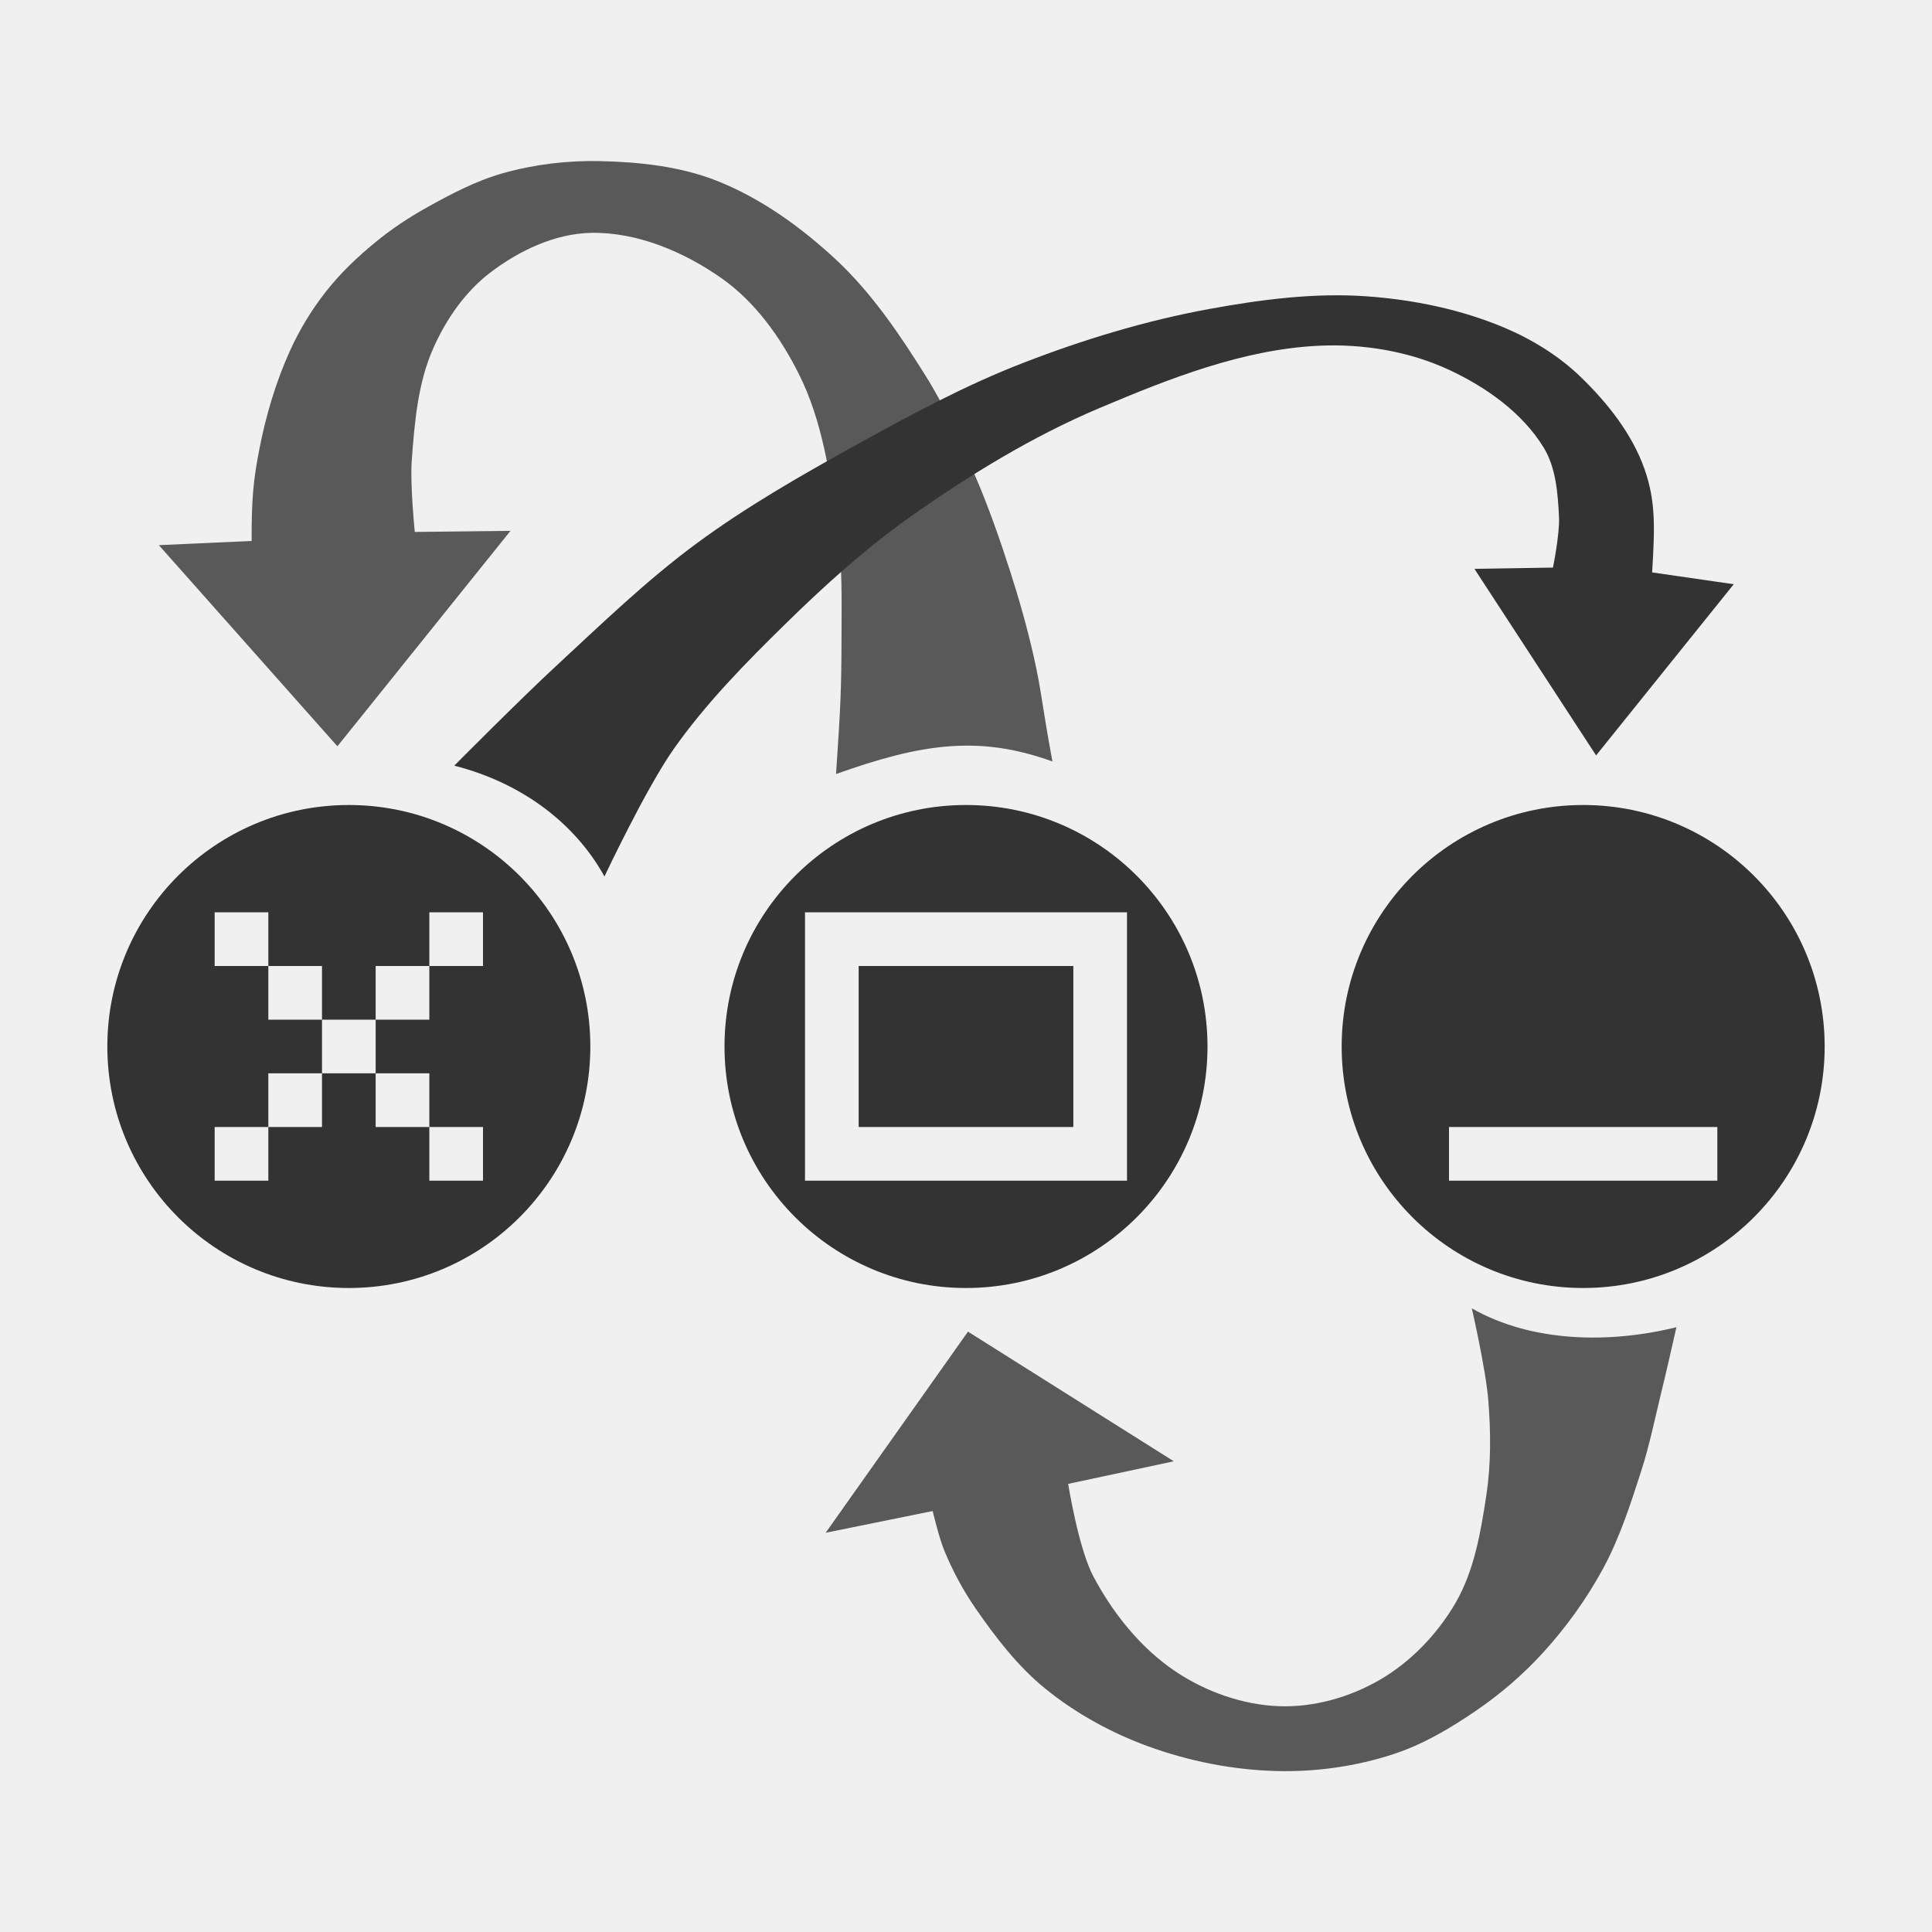
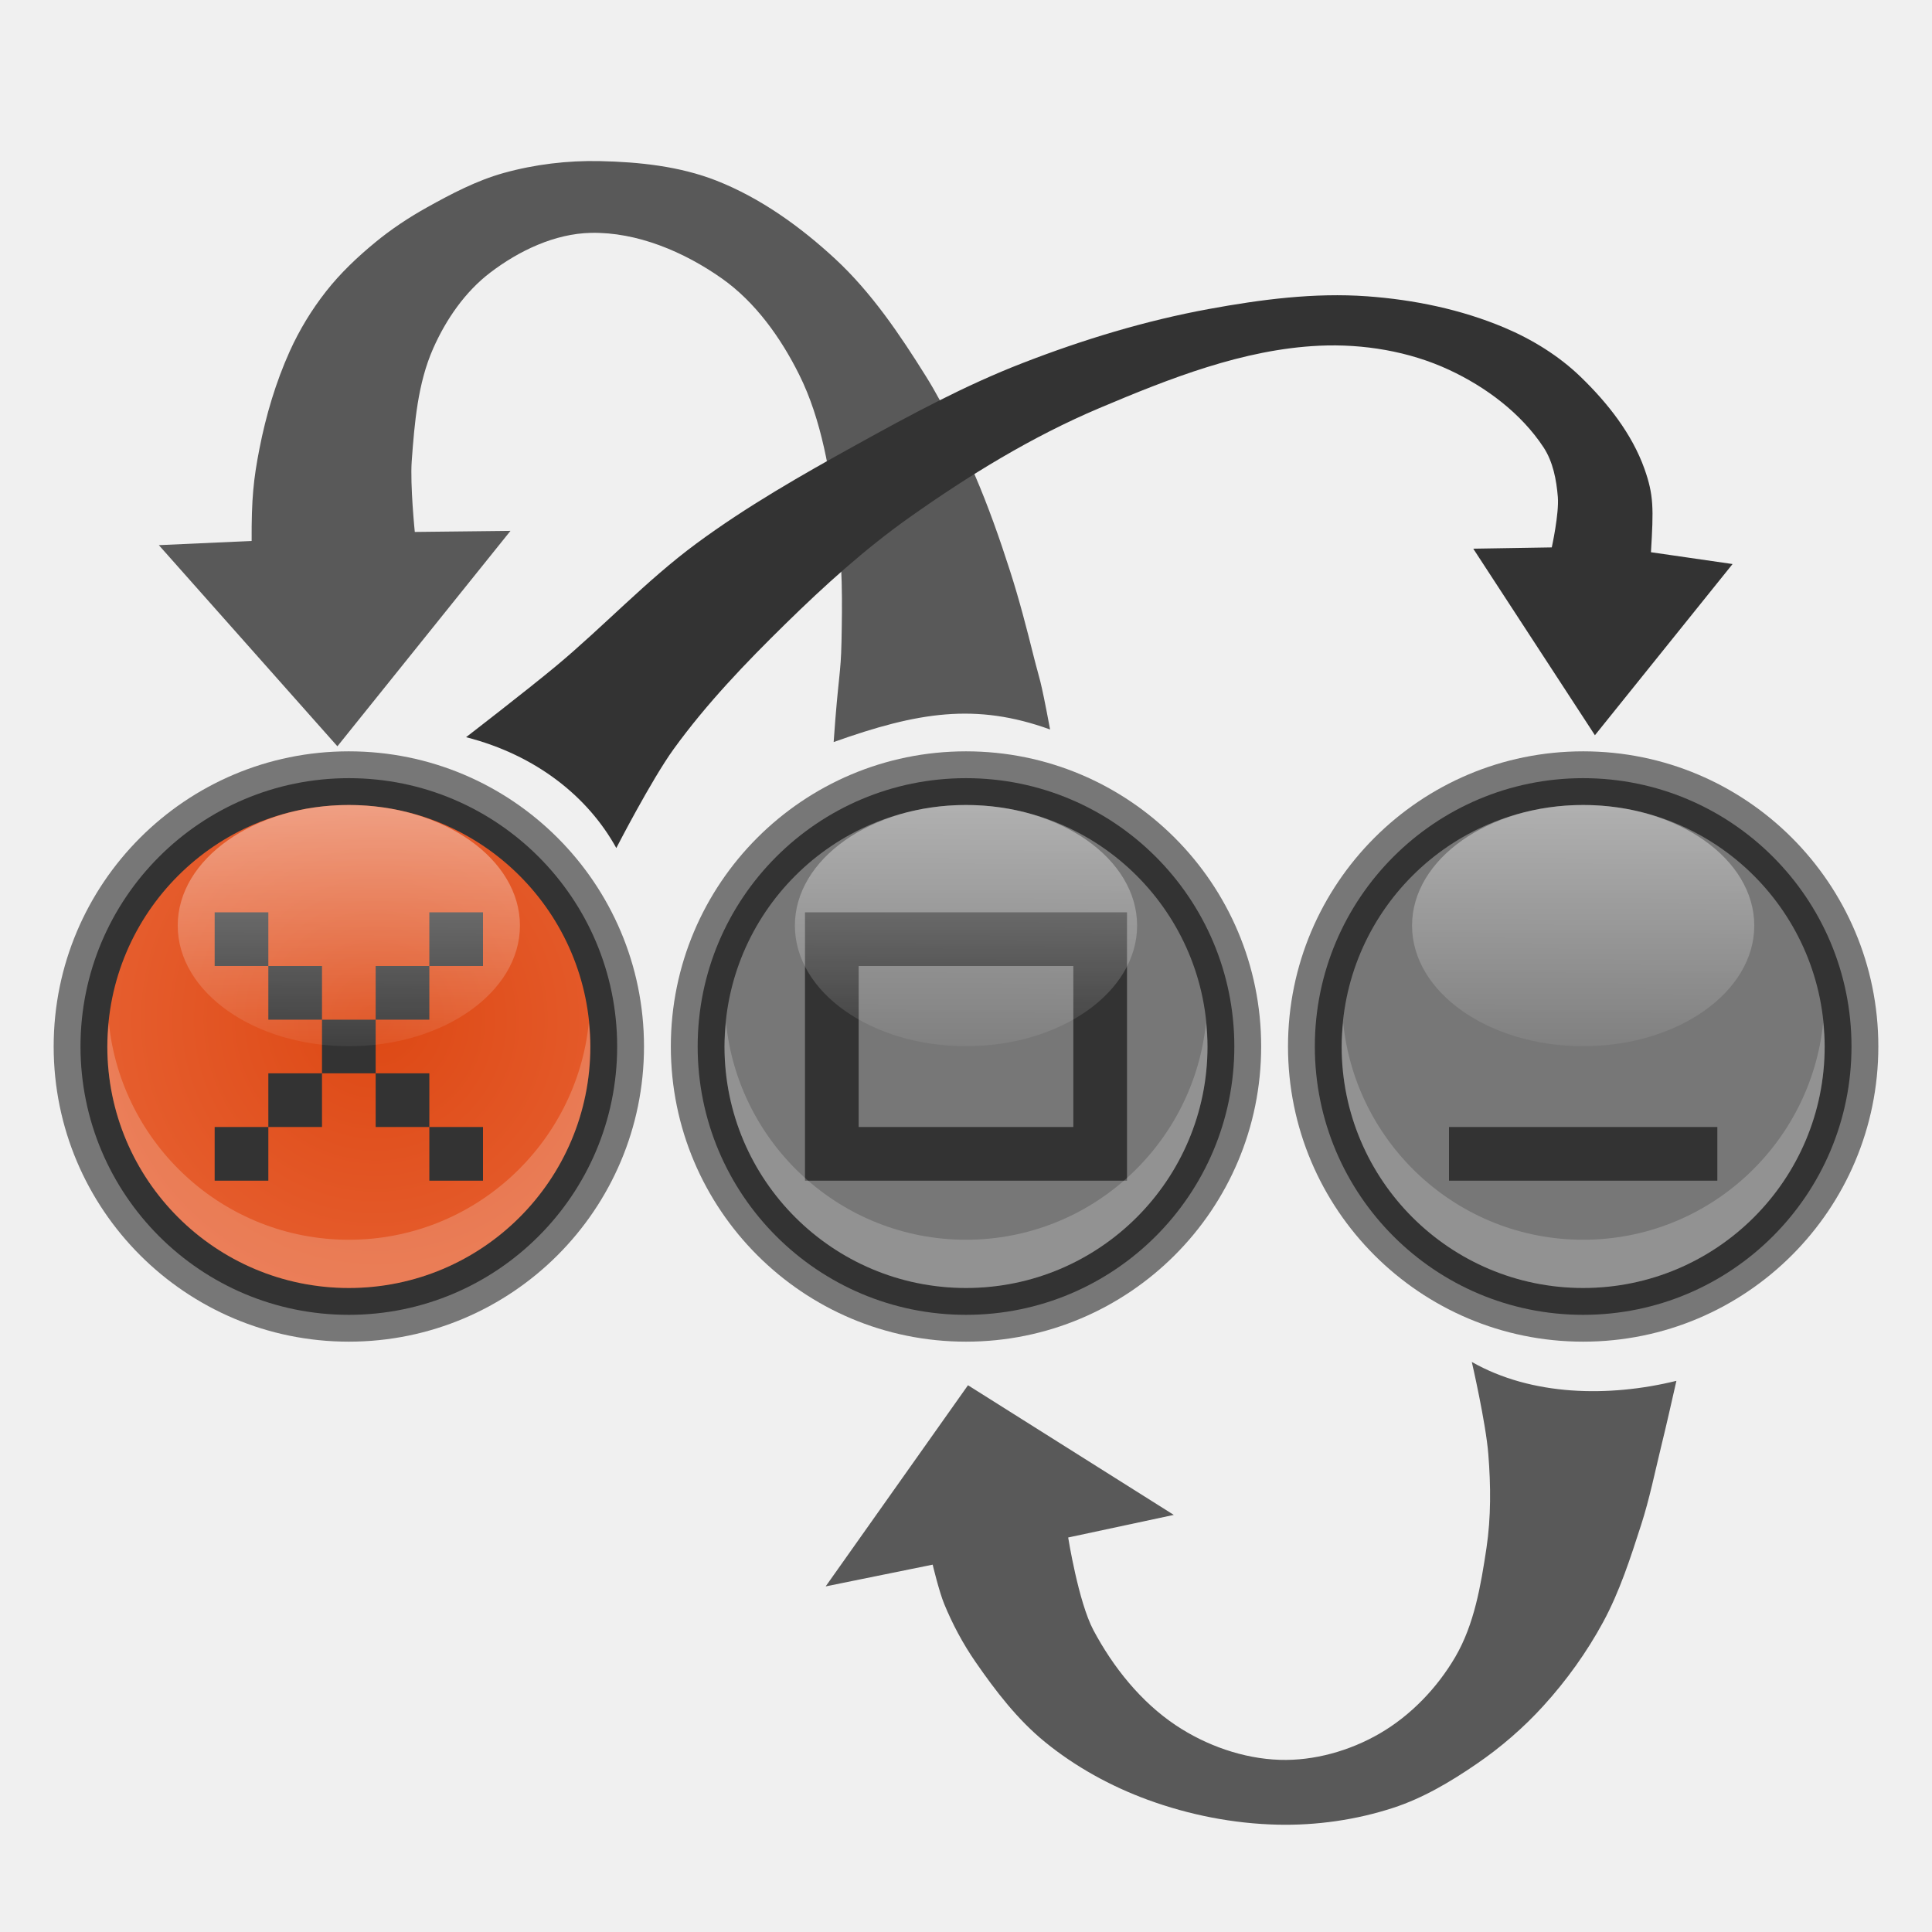
- <svg xmlns="http://www.w3.org/2000/svg" width="36" height="36" id="svg2985" version="1.1">
-   <defs id="defs2987" />
+ <svg xmlns="http://www.w3.org/2000/svg" xmlns:xlink="http://www.w3.org/1999/xlink" width="36" height="36" id="svg2985" version="1.1">
+   <defs id="defs2987">
+     <linearGradient id="linearGradient3765">
+       <stop style="stop-color:#dd4814;stop-opacity:1;" offset="0" id="stop3767" />
+       <stop style="stop-color:#e96638;stop-opacity:1;" offset="1" id="stop3769" />
+     </linearGradient>
+     <radialGradient xlink:href="#linearGradient3765" id="radialGradient3771" cx="6.942" cy="46.951" fx="6.942" fy="46.951" r="4.5" gradientUnits="userSpaceOnUse" gradientTransform="matrix(1.555556,-7.1625803e-7,6.6706172e-7,1.555556,-3.798273,-26.03524)" />
+     <linearGradient y2="1010.464" x2="492.76" y1="1003.491" x1="492.76" gradientUnits="userSpaceOnUse" id="linearGradient5575" xlink:href="#linearGradient4241" />
+     <linearGradient id="linearGradient4241">
+       <stop style="stop-color:#ffffff;stop-opacity:1;" offset="0" id="stop4243" />
+       <stop style="stop-color:#ffffff;stop-opacity:0;" offset="1" id="stop4245" />
+     </linearGradient>
+     <linearGradient xlink:href="#linearGradient4241" id="linearGradient3819" gradientUnits="userSpaceOnUse" x1="492.784" y1="1002.027" x2="492.76" y2="1010.464" />
+     <linearGradient xlink:href="#linearGradient4241" id="linearGradient3828" gradientUnits="userSpaceOnUse" x1="492.784" y1="1002.027" x2="492.76" y2="1010.464" />
+     <linearGradient xlink:href="#linearGradient4241" id="linearGradient3836" gradientUnits="userSpaceOnUse" x1="492.784" y1="1002.027" x2="492.76" y2="1010.464" />
+   </defs>
  <g id="layer1" transform="translate(0,-28)">
-     <path style="fill:#333333;fill-opacity:1;stroke:none" d="M 29.5,43 C 27.015,43 25,45.015 25,47.5 25,49.985 27.015,52 29.5,52 31.985,52 34,49.985 34,47.5 34,45.015 31.985,43 29.5,43 z m -2.5,6 5,0 0,1 -5,0 z" id="path3829" />
-     <path style="fill:#333333;fill-opacity:1;stroke:none" d="m 18,43 c -2.485,0 -4.5,2.015 -4.5,4.5 0,2.485 2.015,4.5 4.5,4.5 2.485,0 4.5,-2.015 4.5,-4.5 C 22.5,45.015 20.485,43 18,43 z m -3,2 c 1.875,0 4.125,0 6,0 l 0,5 -6,0 z m 1,1 0,3 4,0 0,-3 z" id="path3827" />
-     <path style="fill:#333333;fill-opacity:1;stroke:none" d="M 6.5,43 C 4.015,43 2,45.015 2,47.5 2,49.985 4.015,52 6.5,52 8.985,52 11,49.985 11,47.5 11,45.015 8.985,43 6.5,43 z m -2.5,2 1,0 0,1 1,0 0,1 1,0 0,-1 1,0 0,-1 1,0 0,1 -1,0 0,1 -1,0 0,1 1,0 0,1 1,0 0,1 -1,0 0,-1 -1,0 0,-1 -1,0 0,1 -1,0 0,1 -1,0 0,-1 1,0 0,-1 1,0 0,-1 -1,0 0,-1 -1,0 z" id="path3825" />
-     <path style="opacity:0.8;fill:#333333;fill-opacity:1;stroke:none" d="m 19.611,42.189 c -1.386,-0.502 -2.467,-0.324 -4.033,0.234 0.087,-1.247 0.1,-1.641 0.102,-2.462 0.001,-0.735 0.022,-1.476 -0.083,-2.204 -0.136,-0.945 -0.28,-1.923 -0.706,-2.777 -0.342,-0.686 -0.814,-1.35 -1.441,-1.792 -0.704,-0.496 -1.579,-0.867 -2.44,-0.849 -0.671,0.014 -1.339,0.332 -1.873,0.739 -0.47,0.357 -0.826,0.874 -1.065,1.414 -0.288,0.651 -0.348,1.388 -0.4,2.098 -0.032,0.44 0.057,1.322 0.057,1.322 l 1.783,-0.02 -3.225,4.014 -3.327,-3.748 1.729,-0.078 c -0.004,-0.787 0.035,-1.153 0.145,-1.717 0.122,-0.624 0.305,-1.241 0.566,-1.82 0.179,-0.396 0.408,-0.773 0.677,-1.115 0.266,-0.339 0.583,-0.639 0.915,-0.912 0.3,-0.247 0.627,-0.464 0.967,-0.653 0.454,-0.253 0.923,-0.499 1.424,-0.639 0.581,-0.162 1.193,-0.235 1.796,-0.222 0.734,0.016 1.488,0.096 2.171,0.364 0.823,0.324 1.567,0.86 2.216,1.461 0.673,0.625 1.198,1.402 1.685,2.181 0.362,0.578 0.64,1.206 0.909,1.833 0.253,0.587 0.466,1.191 0.661,1.799 0.17,0.528 0.321,1.062 0.443,1.602 0.146,0.643 0.154,0.919 0.347,1.947 z" id="path3812" />
-     <path style="fill:#333333;fill-opacity:1;stroke:none" d="m 8.465,42.267 c 1.305,0.333 2.273,1.112 2.798,2.065 0,0 0.772,-1.639 1.291,-2.376 0.601,-0.853 1.34,-1.604 2.085,-2.334 0.722,-0.708 1.477,-1.392 2.302,-1.977 1.113,-0.788 2.289,-1.51 3.545,-2.041 1.307,-0.552 2.678,-1.096 4.096,-1.162 0.818,-0.038 1.673,0.103 2.416,0.448 0.69,0.32 1.366,0.799 1.764,1.446 0.232,0.378 0.266,0.857 0.288,1.3 0.015,0.315 -0.113,0.94 -0.113,0.94 l -1.463,0.024 2.267,3.476 2.565,-3.19 -1.521,-0.22 c 0.049,-0.814 0.072,-1.321 -0.143,-1.929 -0.232,-0.655 -0.688,-1.229 -1.187,-1.712 -0.406,-0.393 -0.903,-0.699 -1.423,-0.919 -0.806,-0.34 -1.686,-0.521 -2.559,-0.584 -0.983,-0.071 -1.978,0.059 -2.948,0.237 -1.183,0.217 -2.344,0.57 -3.465,1.005 -1.078,0.417 -2.1,0.97 -3.112,1.53 -1.017,0.562 -2.032,1.142 -2.968,1.832 -0.937,0.691 -1.776,1.505 -2.63,2.295 -0.646,0.597 -1.886,1.847 -1.886,1.847 z" id="path2986" />
-     <path id="path3756" d="m 31.237,52.731 c -1.258,0.309 -2.697,0.283 -3.812,-0.352 0,0 0.263,1.14 0.308,1.722 0.046,0.58 0.051,1.171 -0.035,1.746 -0.105,0.696 -0.226,1.422 -0.581,2.029 -0.338,0.578 -0.832,1.093 -1.411,1.428 -0.555,0.321 -1.219,0.51 -1.86,0.489 -0.68,-0.022 -1.372,-0.267 -1.938,-0.645 -0.649,-0.434 -1.166,-1.081 -1.533,-1.77 -0.281,-0.527 -0.471,-1.728 -0.471,-1.728 l 1.968,-0.421 -3.835,-2.416 -2.652,3.748 1.994,-0.405 c 0,0 0.118,0.497 0.215,0.733 0.155,0.377 0.349,0.74 0.58,1.075 0.375,0.543 0.785,1.079 1.297,1.496 0.567,0.463 1.227,0.825 1.914,1.077 0.77,0.282 1.597,0.445 2.417,0.464 0.726,0.017 1.466,-0.088 2.156,-0.313 0.554,-0.18 1.065,-0.483 1.546,-0.812 0.459,-0.313 0.885,-0.681 1.258,-1.092 0.429,-0.472 0.806,-0.997 1.11,-1.558 0.309,-0.571 0.51,-1.196 0.709,-1.814 0.154,-0.478 0.254,-0.972 0.373,-1.46 0.099,-0.405 0.186,-0.79 0.283,-1.219 z" style="opacity:0.8;fill:#333333;fill-opacity:1;stroke:none" />
+     <g id="g3808" transform="translate(37.36311,2.240039)">
+       <path transform="matrix(1.375,0,0,2.2,3.136893,6.759961)" d="m -4,17.5 c 0,1.381 -1.791,2.5 -4,2.5 -2.209,0 -4,-1.119 -4,-2.5 0,-1.381 1.791,-2.5 4,-2.5 2.209,0 4,1.119 4,2.5 z" id="path3810" style="fill:#777777;fill-opacity:1;stroke:none" />
+       <path style="fill:#333333;fill-opacity:1;stroke:none" id="path3813" d="m -4,17.5 c 0,1.381 -1.791,2.5 -4,2.5 -2.209,0 -4,-1.119 -4,-2.5 0,-1.381 1.791,-2.5 4,-2.5 2.209,0 4,1.119 4,2.5 z" transform="matrix(1.25,0,0,2,2.136893,10.25996)" />
+     </g>
+     <g transform="translate(25.86311,2.240039)" id="g3802">
+       <path style="fill:#777777;fill-opacity:1;stroke:none" id="path3804" d="m -4,17.5 c 0,1.381 -1.791,2.5 -4,2.5 -2.209,0 -4,-1.119 -4,-2.5 0,-1.381 1.791,-2.5 4,-2.5 2.209,0 4,1.119 4,2.5 z" transform="matrix(1.375,0,0,2.2,3.136893,6.759961)" />
+       <path transform="matrix(1.25,0,0,2,2.136893,10.25996)" d="m -4,17.5 c 0,1.381 -1.791,2.5 -4,2.5 -2.209,0 -4,-1.119 -4,-2.5 0,-1.381 1.791,-2.5 4,-2.5 2.209,0 4,1.119 4,2.5 z" id="path3806" style="fill:#333333;fill-opacity:1;stroke:none" />
+     </g>
+     <g id="g3775" transform="translate(14.36311,2.240039)">
+       <path transform="matrix(1.375,0,0,2.2,3.136893,6.759961)" d="m -4,17.5 c 0,1.381 -1.791,2.5 -4,2.5 -2.209,0 -4,-1.119 -4,-2.5 0,-1.381 1.791,-2.5 4,-2.5 2.209,0 4,1.119 4,2.5 z" id="path2991" style="fill:#777777;fill-opacity:1;stroke:none" />
+       <path style="fill:#333333;fill-opacity:1;stroke:none" id="path3773" d="m -4,17.5 c 0,1.381 -1.791,2.5 -4,2.5 -2.209,0 -4,-1.119 -4,-2.5 0,-1.381 1.791,-2.5 4,-2.5 2.209,0 4,1.119 4,2.5 z" transform="matrix(1.25,0,0,2,2.136893,10.25996)" />
+     </g>
+     <path style="fill:#777777;fill-opacity:1;stroke:none" d="M 29.5,43 C 27.015,43 25,45.015 25,47.5 25,49.985 27.015,52 29.5,52 31.985,52 34,49.985 34,47.5 34,45.015 31.985,43 29.5,43 z m -2.5,6 5,0 0,1 -5,0 z" id="path3829" />
+     <path style="fill:#777777;fill-opacity:1;stroke:none" d="m 18,43 c -2.485,0 -4.5,2.015 -4.5,4.5 0,2.485 2.015,4.5 4.5,4.5 2.485,0 4.5,-2.015 4.5,-4.5 C 22.5,45.015 20.485,43 18,43 z m -3,2 c 1.875,0 4.125,0 6,0 l 0,5 -6,0 z m 1,1 0,3 4,0 0,-3 z" id="path3827" />
+     <path style="fill:url(#radialGradient3771);fill-opacity:1;stroke:none" d="M 6.5,43 C 4.015,43 2,45.015 2,47.5 2,49.985 4.015,52 6.5,52 8.985,52 11,49.985 11,47.5 11,45.015 8.985,43 6.5,43 z m -2.5,2 1,0 0,1 1,0 0,1 1,0 0,-1 1,0 0,-1 1,0 0,1 -1,0 0,1 -1,0 0,1 1,0 0,1 1,0 0,1 -1,0 0,-1 -1,0 0,-1 -1,0 0,1 -1,0 0,1 -1,0 0,-1 1,0 0,-1 1,0 0,-1 -1,0 0,-1 -1,0 z" id="path3825" />
+     <path style="opacity:0.8;fill:#333333;fill-opacity:1;stroke:none" d="m 19.567,41.593 c -1.386,-0.502 -2.467,-0.324 -4.033,0.234 0.087,-1.247 0.133,-1.242 0.146,-1.866 0.015,-0.735 0.022,-1.476 -0.083,-2.204 -0.136,-0.945 -0.28,-1.923 -0.706,-2.777 -0.342,-0.686 -0.814,-1.35 -1.441,-1.792 -0.704,-0.496 -1.579,-0.867 -2.44,-0.849 -0.671,0.014 -1.339,0.332 -1.873,0.739 -0.47,0.357 -0.826,0.874 -1.065,1.414 -0.288,0.651 -0.348,1.388 -0.4,2.098 -0.032,0.44 0.057,1.322 0.057,1.322 l 1.783,-0.02 -3.225,4.014 -3.327,-3.748 1.729,-0.078 c -0.004,-0.787 0.035,-1.153 0.145,-1.717 0.122,-0.624 0.305,-1.241 0.566,-1.82 0.179,-0.396 0.408,-0.773 0.677,-1.115 0.266,-0.339 0.583,-0.639 0.915,-0.912 0.3,-0.247 0.627,-0.464 0.967,-0.653 0.454,-0.253 0.923,-0.499 1.424,-0.639 0.581,-0.162 1.193,-0.235 1.796,-0.222 0.734,0.016 1.488,0.096 2.171,0.364 0.823,0.324 1.567,0.86 2.216,1.461 0.673,0.625 1.198,1.402 1.685,2.181 0.362,0.578 0.64,1.206 0.909,1.833 0.253,0.587 0.466,1.191 0.661,1.799 0.17,0.528 0.309,1.065 0.443,1.602 0.112,0.448 0.11,0.322 0.303,1.351 z" id="path3812" />
+     <path style="fill:#333333;fill-opacity:1;stroke:none" d="m 8.686,41.737 c 1.305,0.333 2.273,1.112 2.798,2.065 0,0 0.653,-1.27 1.07,-1.846 0.612,-0.845 1.34,-1.604 2.085,-2.334 0.722,-0.708 1.477,-1.392 2.302,-1.977 1.113,-0.788 2.289,-1.51 3.545,-2.041 1.307,-0.552 2.678,-1.096 4.096,-1.162 0.818,-0.038 1.673,0.103 2.416,0.448 0.69,0.32 1.346,0.811 1.764,1.446 0.176,0.268 0.24,0.605 0.266,0.924 0.025,0.315 -0.113,0.94 -0.113,0.94 l -1.463,0.024 2.267,3.476 2.565,-3.19 -1.521,-0.22 c 0.049,-0.814 0.053,-1.064 -0.121,-1.554 -0.233,-0.654 -0.688,-1.229 -1.187,-1.712 -0.406,-0.393 -0.903,-0.699 -1.423,-0.919 -0.806,-0.34 -1.686,-0.521 -2.559,-0.584 -0.983,-0.071 -1.978,0.059 -2.948,0.237 -1.183,0.217 -2.344,0.57 -3.465,1.005 -1.078,0.417 -2.1,0.97 -3.112,1.53 -1.017,0.562 -2.032,1.142 -2.968,1.832 -0.937,0.691 -1.735,1.552 -2.63,2.295 -0.544,0.452 -1.665,1.316 -1.665,1.316 z" id="path2986" />
+     <path id="path3756" d="m 31.237,53.73 c -1.258,0.309 -2.697,0.283 -3.812,-0.352 0,0 0.263,1.14 0.308,1.722 0.046,0.58 0.051,1.171 -0.035,1.746 -0.105,0.696 -0.226,1.422 -0.581,2.029 -0.338,0.578 -0.832,1.093 -1.411,1.428 -0.555,0.321 -1.219,0.51 -1.86,0.489 -0.68,-0.022 -1.372,-0.267 -1.938,-0.645 -0.649,-0.434 -1.166,-1.081 -1.533,-1.77 -0.281,-0.527 -0.471,-1.728 -0.471,-1.728 l 1.968,-0.421 -3.835,-2.416 -2.652,3.748 1.994,-0.405 c 0,0 0.118,0.497 0.215,0.733 0.155,0.377 0.349,0.74 0.58,1.075 0.375,0.543 0.785,1.079 1.297,1.496 0.567,0.463 1.227,0.825 1.914,1.077 0.77,0.282 1.597,0.445 2.417,0.464 0.726,0.017 1.466,-0.088 2.156,-0.313 0.554,-0.18 1.065,-0.483 1.546,-0.812 0.459,-0.313 0.885,-0.681 1.258,-1.092 0.429,-0.472 0.806,-0.997 1.11,-1.558 0.309,-0.571 0.51,-1.196 0.709,-1.814 0.154,-0.478 0.254,-0.972 0.373,-1.46 0.099,-0.405 0.186,-0.79 0.283,-1.219 z" style="opacity:0.8;fill:#333333;fill-opacity:1;stroke:none" />
+     <g id="g3815" transform="translate(11.5,3e-6)">
+       <path id="path5113" d="m 2.028,47.056 c -0.014,0.142 -0.028,0.303 -0.028,0.449 0,2.482 2.015,4.494 4.5,4.494 2.485,0 4.5,-2.012 4.5,-4.494 0,-0.146 -0.014,-0.307 -0.028,-0.449 -0.23,2.266 -2.142,4.045 -4.472,4.045 -2.33,0 -4.241,-1.779 -4.472,-4.045 z" style="opacity:0.2;color:#000000;fill:#ffffff;fill-opacity:1;fill-rule:nonzero;stroke:none;stroke-width:2;marker:none;visibility:visible;display:inline;overflow:visible;enable-background:accumulate" />
+       <path transform="matrix(0.6376686,0,0,0.7490396,-307.233,-708.558)" d="m 497,1006.362 c 0,1.657 -2.239,3 -5,3 -2.761,0 -5,-1.343 -5,-3 0,-1.657 2.239,-3 5,-3 2.761,0 5,1.343 5,3 z" id="path5118" style="opacity:0.5;color:#000000;fill:url(#linearGradient3819);fill-opacity:1;fill-rule:nonzero;stroke:none;stroke-width:2;marker:none;visibility:visible;display:inline;overflow:visible;enable-background:accumulate" />
+     </g>
+     <g transform="translate(22.99999,3e-6)" id="g3821">
+       <path style="opacity:0.2;color:#000000;fill:#ffffff;fill-opacity:1;fill-rule:nonzero;stroke:none;stroke-width:2;marker:none;visibility:visible;display:inline;overflow:visible;enable-background:accumulate" d="m 2.028,47.056 c -0.014,0.142 -0.028,0.303 -0.028,0.449 0,2.482 2.015,4.494 4.5,4.494 2.485,0 4.5,-2.012 4.5,-4.494 0,-0.146 -0.014,-0.307 -0.028,-0.449 -0.23,2.266 -2.142,4.045 -4.472,4.045 -2.33,0 -4.241,-1.779 -4.472,-4.045 z" id="path3823" />
+       <path style="opacity:0.5;color:#000000;fill:url(#linearGradient3828);fill-opacity:1;fill-rule:nonzero;stroke:none;stroke-width:2;marker:none;visibility:visible;display:inline;overflow:visible;enable-background:accumulate" id="path3826" d="m 497,1006.362 c 0,1.657 -2.239,3 -5,3 -2.761,0 -5,-1.343 -5,-3 0,-1.657 2.239,-3 5,-3 2.761,0 5,1.343 5,3 z" transform="matrix(0.6376686,0,0,0.7490396,-307.233,-708.558)" />
+     </g>
+     <g id="g3830" transform="translate(-5e-6,3e-6)">
+       <path id="path3832" d="m 2.028,47.056 c -0.014,0.142 -0.028,0.303 -0.028,0.449 0,2.482 2.015,4.494 4.5,4.494 2.485,0 4.5,-2.012 4.5,-4.494 0,-0.146 -0.014,-0.307 -0.028,-0.449 -0.23,2.266 -2.142,4.045 -4.472,4.045 -2.33,0 -4.241,-1.779 -4.472,-4.045 z" style="opacity:0.2;color:#000000;fill:#ffffff;fill-opacity:1;fill-rule:nonzero;stroke:none;stroke-width:2;marker:none;visibility:visible;display:inline;overflow:visible;enable-background:accumulate" />
+       <path transform="matrix(0.6376686,0,0,0.7490396,-307.233,-708.558)" d="m 497,1006.362 c 0,1.657 -2.239,3 -5,3 -2.761,0 -5,-1.343 -5,-3 0,-1.657 2.239,-3 5,-3 2.761,0 5,1.343 5,3 z" id="path3834" style="opacity:0.5;color:#000000;fill:url(#linearGradient3836);fill-opacity:1;fill-rule:nonzero;stroke:none;stroke-width:2;marker:none;visibility:visible;display:inline;overflow:visible;enable-background:accumulate" />
+     </g>
  </g>
</svg>
